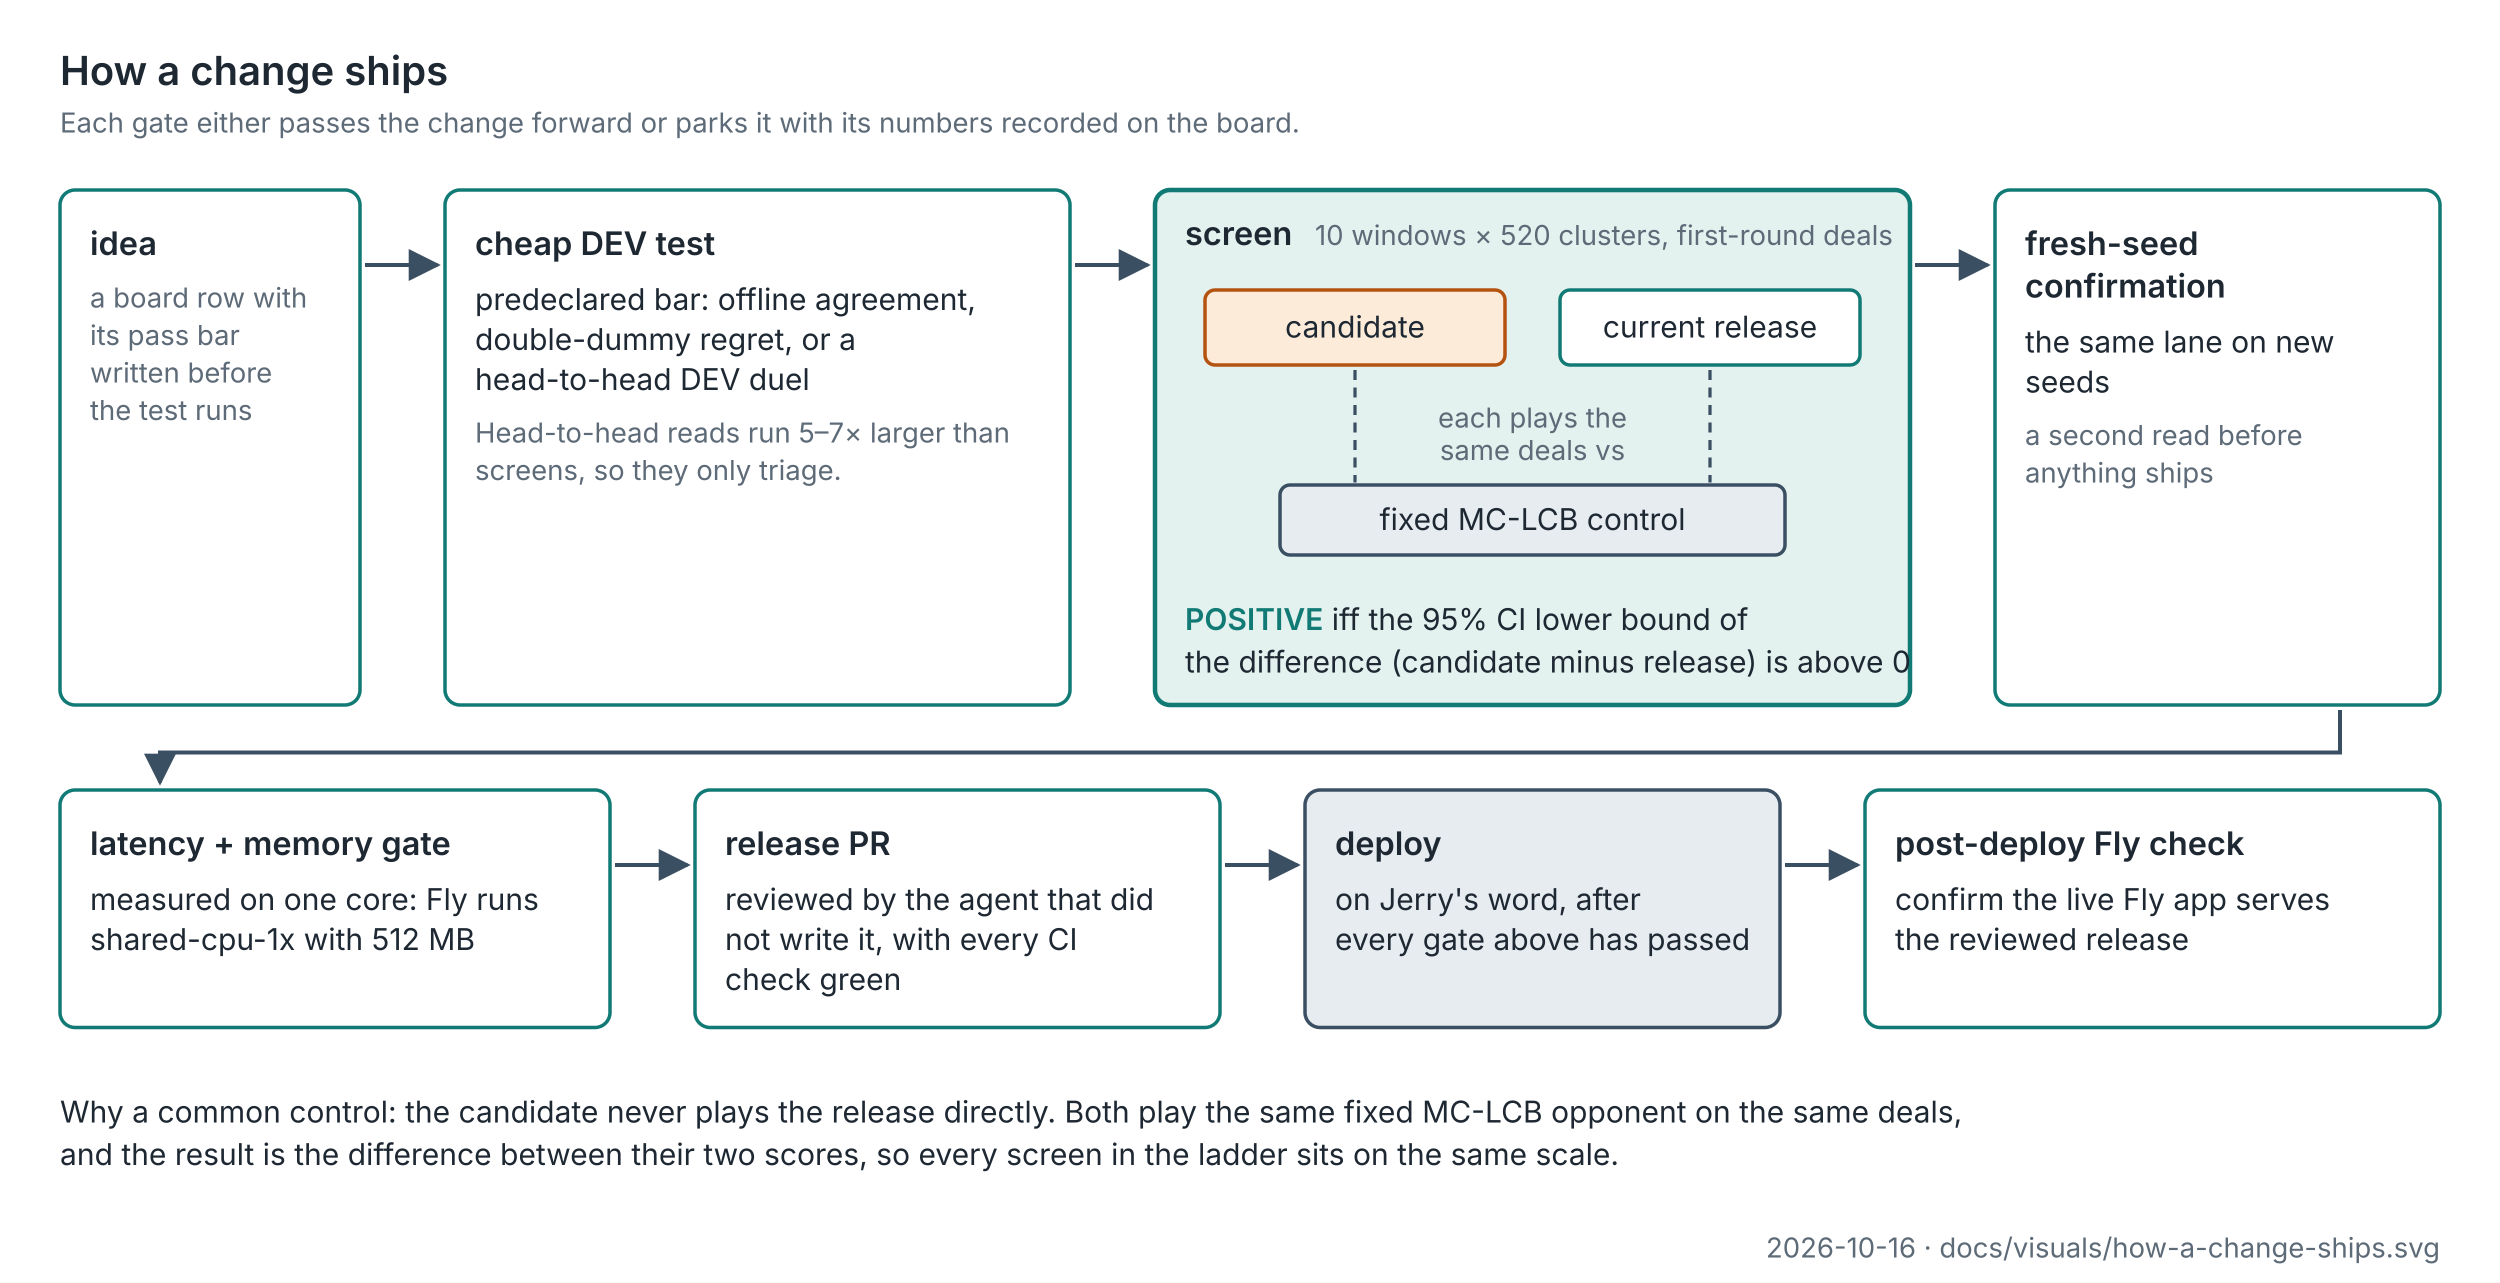
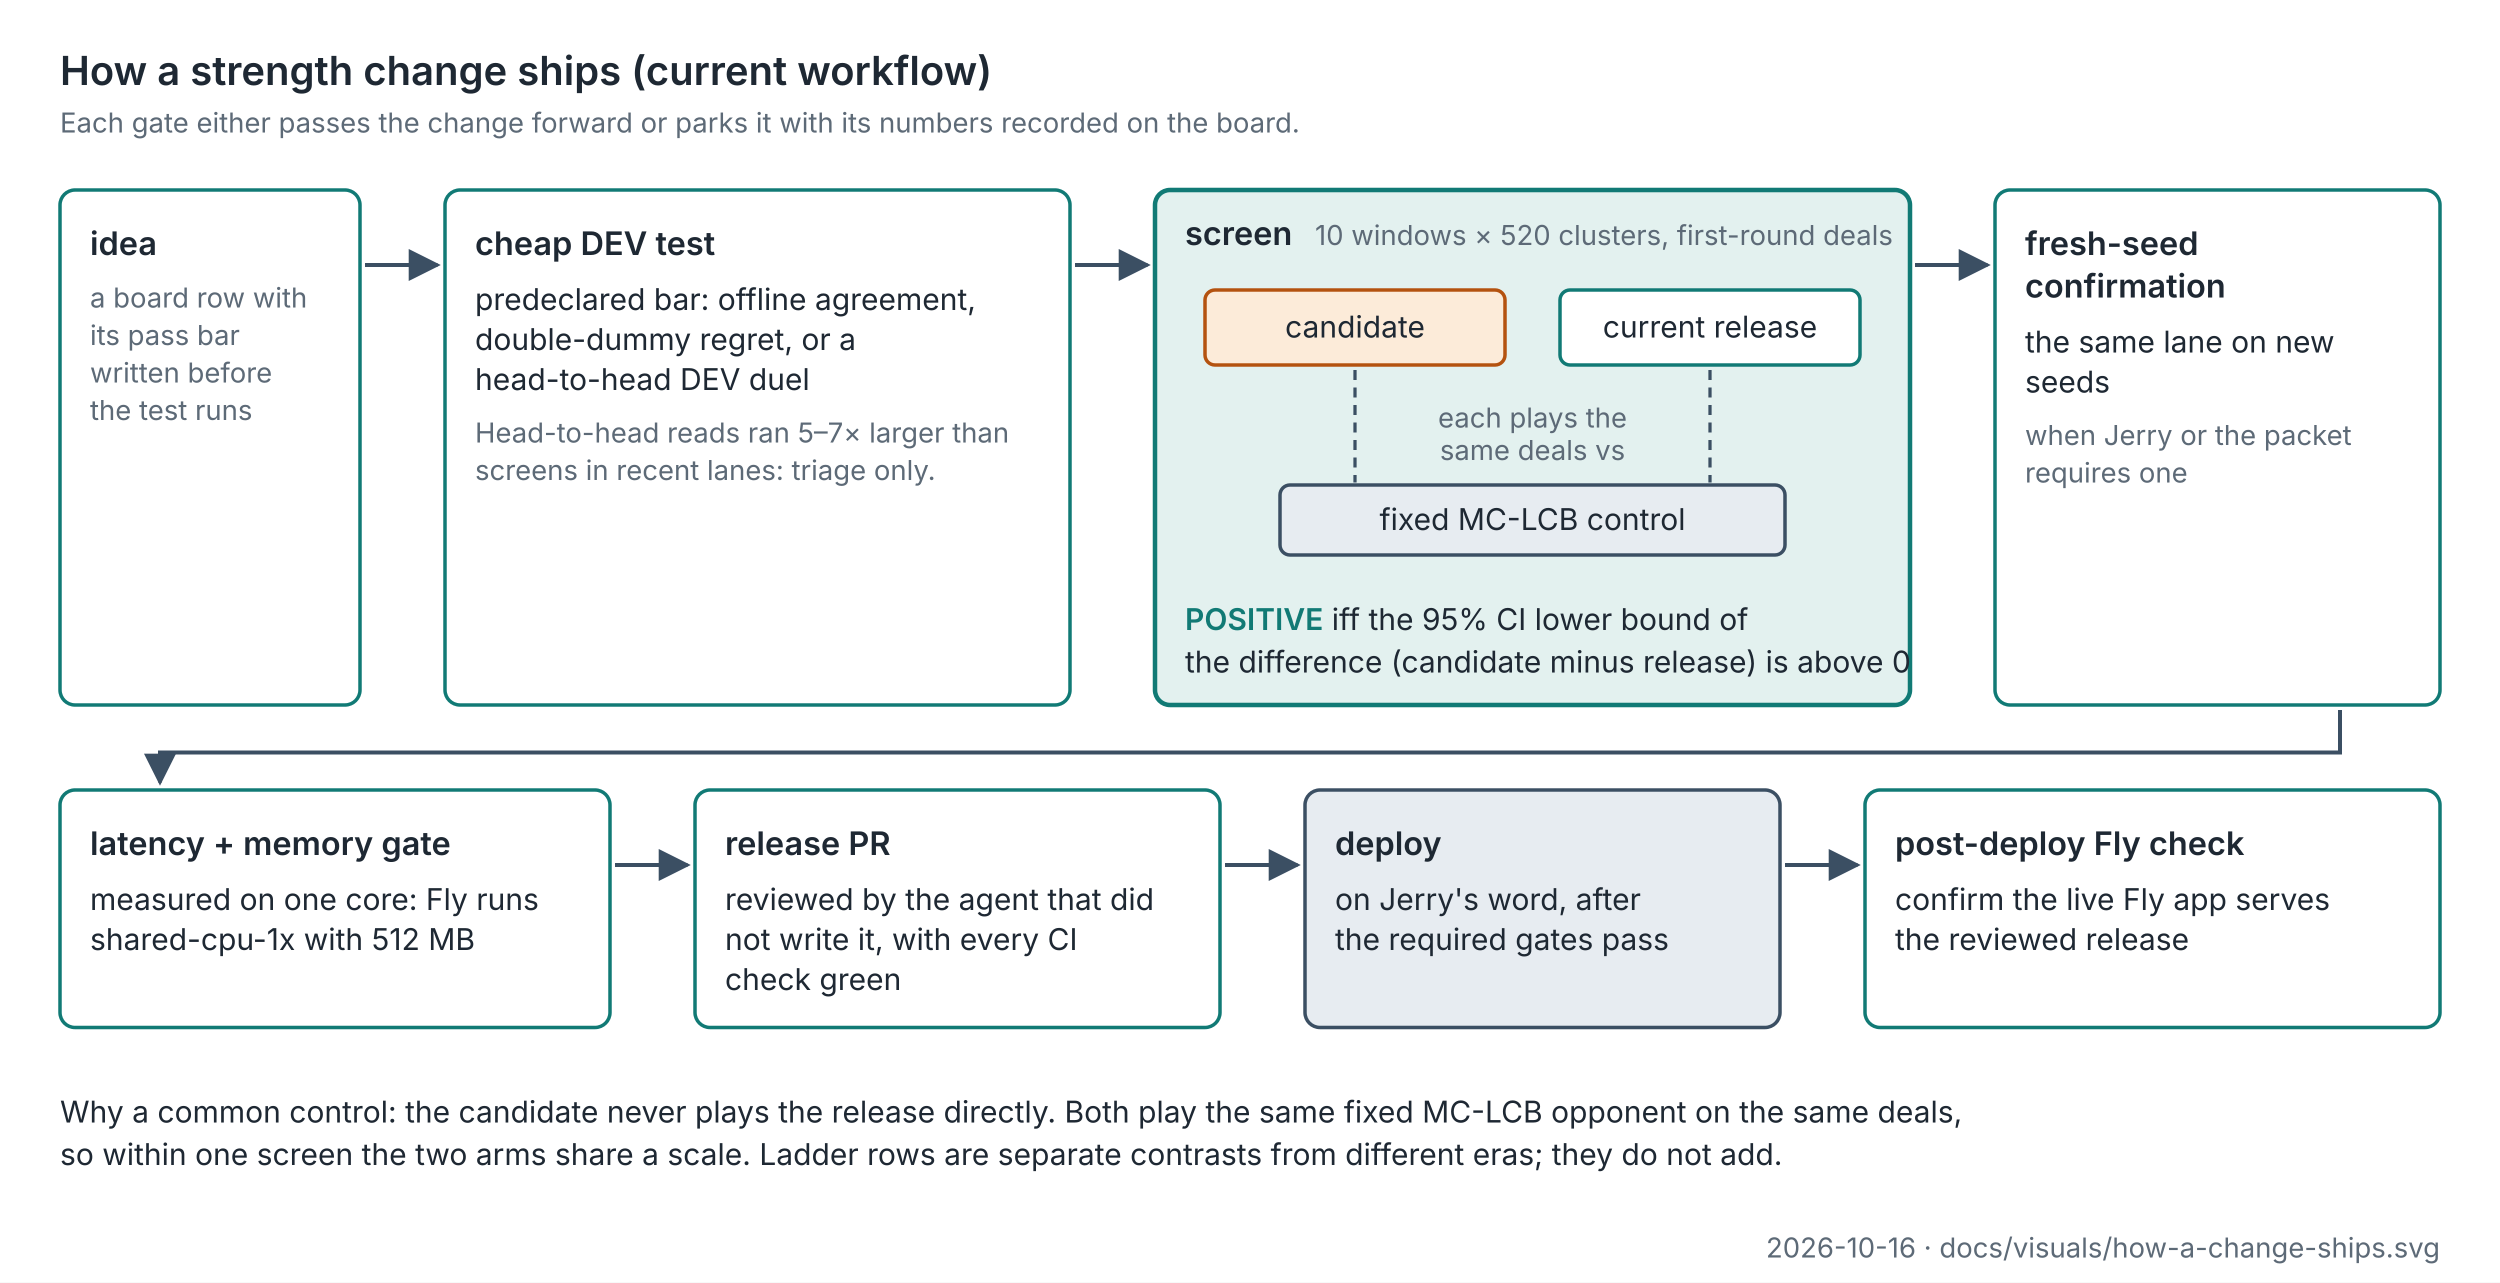
- <svg xmlns="http://www.w3.org/2000/svg" viewBox="0 0 1000 513" width="1000" height="513" role="img" aria-label="How a change ships: idea, then a cheap DEV test with a predeclared bar (offline agreement, double-dummy regret, or a head-to-head DEV duel, triage only), then a screen of 10 windows by 520 clusters on first-round deals where the candidate and the current release each play the same fixed MC-LCB control, positive if and only if the 95% CI lower bound is above zero, then a fresh-seed confirmation, a latency and memory gate on one core, a reviewed release PR with green CI, deploy on Jerry's word, and a post-deploy Fly check.">
+ <svg xmlns="http://www.w3.org/2000/svg" viewBox="0 0 1000 513" width="1000" height="513" role="img" aria-label="How a change ships: idea, then a cheap DEV test with a predeclared bar (offline agreement, double-dummy regret, or a head-to-head DEV duel, triage only), then a screen of 10 windows by 520 clusters on first-round deals where the candidate and the current release each play the same fixed MC-LCB control, positive if and only if the 95% CI lower bound is above zero, then a fresh-seed confirmation when Jerry or the packet requires one, a latency and memory gate on one core, a reviewed release PR with green CI, deploy on Jerry's word, and a post-deploy Fly check.">
  <rect x="0" y="0" width="1000" height="513" fill="#ffffff" />
  <style>text{font-family:-apple-system,BlinkMacSystemFont,"Segoe UI",system-ui,sans-serif;font-size:12px;fill:#1e2833}.mut{fill:#5d6a77;font-size:11px}.hdr{font-size:11px;font-weight:600;letter-spacing:.07em;fill:#5d6a77}.big{font-size:13px;font-weight:600}.new{fill:#b4520f;font-weight:600}.teal{fill:#117a75;font-weight:600}.ttl{font-size:16px;font-weight:600}.tag{font-size:10px;font-weight:700;letter-spacing:.06em;fill:#ffffff}.num{font-variant-numeric:tabular-nums}</style>
  <defs>
    <marker id="a" viewBox="0 0 10 10" refX="9" refY="5" markerWidth="8" markerHeight="8" orient="auto">
      <path d="M0,0 L10,5 L0,10 z" fill="#3b4f63" />
    </marker>
    <marker id="an" viewBox="0 0 10 10" refX="9" refY="5" markerWidth="8" markerHeight="8" orient="auto">
      <path d="M0,0 L10,5 L0,10 z" fill="#b4520f" />
    </marker>
  </defs>
-   <text x="24" y="34" class="ttl">How a change ships</text>
+   <text x="24" y="34" class="ttl">How a strength change ships (current workflow)</text>
  <text x="24" y="53" class="mut">Each gate either passes the change forward or parks it with its numbers recorded on the board.</text>
  <rect x="24.0" y="76.0" width="120.0" height="206.0" rx="6" fill="#ffffff" stroke="#117a75" stroke-width="1.4" />
  <text x="36.0" y="102.0" class="big">idea</text>
  <text x="36.0" y="123.0" class="mut">a board row with</text>
  <text x="36.0" y="138.0" class="mut">its pass bar</text>
  <text x="36.0" y="153.0" class="mut">written before</text>
  <text x="36.0" y="168.0" class="mut">the test runs</text>
  <rect x="178.0" y="76.0" width="250.0" height="206.0" rx="6" fill="#ffffff" stroke="#117a75" stroke-width="1.4" />
  <text x="190.0" y="102.0" class="big">cheap DEV test</text>
  <text x="190.0" y="124.0">predeclared bar: offline agreement,</text>
  <text x="190.0" y="140.0">double-dummy regret, or a</text>
  <text x="190.0" y="156.0">head-to-head DEV duel</text>
-   <text x="190.0" y="177.0" class="mut">Head-to-head reads run 5–7× larger than</text>
-   <text x="190.0" y="192.0" class="mut">screens, so they only triage.</text>
+   <text x="190.0" y="177.0" class="mut">Head-to-head reads ran 5–7× larger than</text>
+   <text x="190.0" y="192.0" class="mut">screens in recent lanes: triage only.</text>
  <rect x="462" y="76" width="302" height="206" rx="6" fill="#e3f1ef" stroke="#117a75" stroke-width="1.8" />
  <text x="474" y="98" class="big">screen</text>
  <text x="526" y="98" class="mut">10 windows × 520 clusters, first-round deals</text>
  <rect x="482" y="116" width="120" height="30" rx="4" fill="#fcebd9" stroke="#b4520f" stroke-width="1.4" />
  <text x="542.0" y="135" text-anchor="middle">candidate</text>
  <path d="M542.0,148 L542.0,193" fill="none" stroke="#3b4f63" stroke-width="1.3" stroke-dasharray="4 3" />
  <rect x="624" y="116" width="120" height="30" rx="4" fill="#ffffff" stroke="#117a75" stroke-width="1.4" />
  <text x="684.0" y="135" text-anchor="middle">current release</text>
  <path d="M684.0,148 L684.0,193" fill="none" stroke="#3b4f63" stroke-width="1.3" stroke-dasharray="4 3" />
  <text x="613.0" y="171" class="mut" text-anchor="middle">each plays the</text>
  <text x="613.0" y="184" class="mut" text-anchor="middle">same deals vs</text>
  <rect x="512" y="194" width="202" height="28" rx="4" fill="#e7ecf1" stroke="#3b4f63" stroke-width="1.4" />
  <text x="613.0" y="212" text-anchor="middle">fixed MC-LCB control</text>
  <text x="474" y="252">
    <tspan class="teal">POSITIVE</tspan> iff the 95% CI lower bound of</text>
  <text x="474" y="269">the difference (candidate minus release) is above 0</text>
  <rect x="798.0" y="76.0" width="178.0" height="206.0" rx="6" fill="#ffffff" stroke="#117a75" stroke-width="1.4" />
  <text x="810.0" y="102.0" class="big">fresh-seed</text>
  <text x="810.0" y="119.0" class="big">confirmation</text>
  <text x="810.0" y="141.0">the same lane on new</text>
  <text x="810.0" y="157.0">seeds</text>
-   <text x="810.0" y="178.0" class="mut">a second read before</text>
-   <text x="810.0" y="193.0" class="mut">anything ships</text>
+   <text x="810.0" y="178.0" class="mut">when Jerry or the packet</text>
+   <text x="810.0" y="193.0" class="mut">requires one</text>
  <line x1="146.0" y1="106.0" x2="175.0" y2="106.0" stroke="#3b4f63" stroke-width="1.6" marker-end="url(#a)" />
  <line x1="430.0" y1="106.0" x2="459.0" y2="106.0" stroke="#3b4f63" stroke-width="1.6" marker-end="url(#a)" />
  <line x1="766.0" y1="106.0" x2="795.0" y2="106.0" stroke="#3b4f63" stroke-width="1.6" marker-end="url(#a)" />
  <rect x="24.0" y="316.0" width="220.0" height="95.0" rx="6" fill="#ffffff" stroke="#117a75" stroke-width="1.4" />
  <text x="36.0" y="342.0" class="big">latency + memory gate</text>
  <text x="36.0" y="364.0">measured on one core: Fly runs</text>
  <text x="36.0" y="380.0">shared-cpu-1x with 512 MB</text>
  <rect x="278.0" y="316.0" width="210.0" height="95.0" rx="6" fill="#ffffff" stroke="#117a75" stroke-width="1.4" />
  <text x="290.0" y="342.0" class="big">release PR</text>
  <text x="290.0" y="364.0">reviewed by the agent that did</text>
  <text x="290.0" y="380.0">not write it, with every CI</text>
  <text x="290.0" y="396.0">check green</text>
  <rect x="522.0" y="316.0" width="190.0" height="95.0" rx="6" fill="#e7ecf1" stroke="#3b4f63" stroke-width="1.4" />
  <text x="534.0" y="342.0" class="big">deploy</text>
  <text x="534.0" y="364.0">on Jerry's word, after</text>
-   <text x="534.0" y="380.0">every gate above has passed</text>
+   <text x="534.0" y="380.0">the required gates pass</text>
  <rect x="746.0" y="316.0" width="230.0" height="95.0" rx="6" fill="#ffffff" stroke="#117a75" stroke-width="1.4" />
  <text x="758.0" y="342.0" class="big">post-deploy Fly check</text>
  <text x="758.0" y="364.0">confirm the live Fly app serves</text>
  <text x="758.0" y="380.0">the reviewed release</text>
  <line x1="246.0" y1="346.0" x2="275.0" y2="346.0" stroke="#3b4f63" stroke-width="1.6" marker-end="url(#a)" />
  <line x1="490.0" y1="346.0" x2="519.0" y2="346.0" stroke="#3b4f63" stroke-width="1.6" marker-end="url(#a)" />
  <line x1="714.0" y1="346.0" x2="743.0" y2="346.0" stroke="#3b4f63" stroke-width="1.6" marker-end="url(#a)" />
  <path d="M936.0,284.0 L936.0,301.0 L64.0,301.0 L64.0,313.0" fill="none" stroke="#3b4f63" stroke-width="1.6" marker-end="url(#a)" />
  <text x="24" y="449">Why a common control: the candidate never plays the release directly. Both play the same fixed MC-LCB opponent on the same deals,</text>
-   <text x="24" y="466">and the result is the difference between their two scores, so every screen in the ladder sits on the same scale.</text>
+   <text x="24" y="466">so within one screen the two arms share a scale. Ladder rows are separate contrasts from different eras; they do not add.</text>
  <text x="976" y="503" class="mut" text-anchor="end">2026-10-16 · docs/visuals/how-a-change-ships.svg</text>
</svg>
